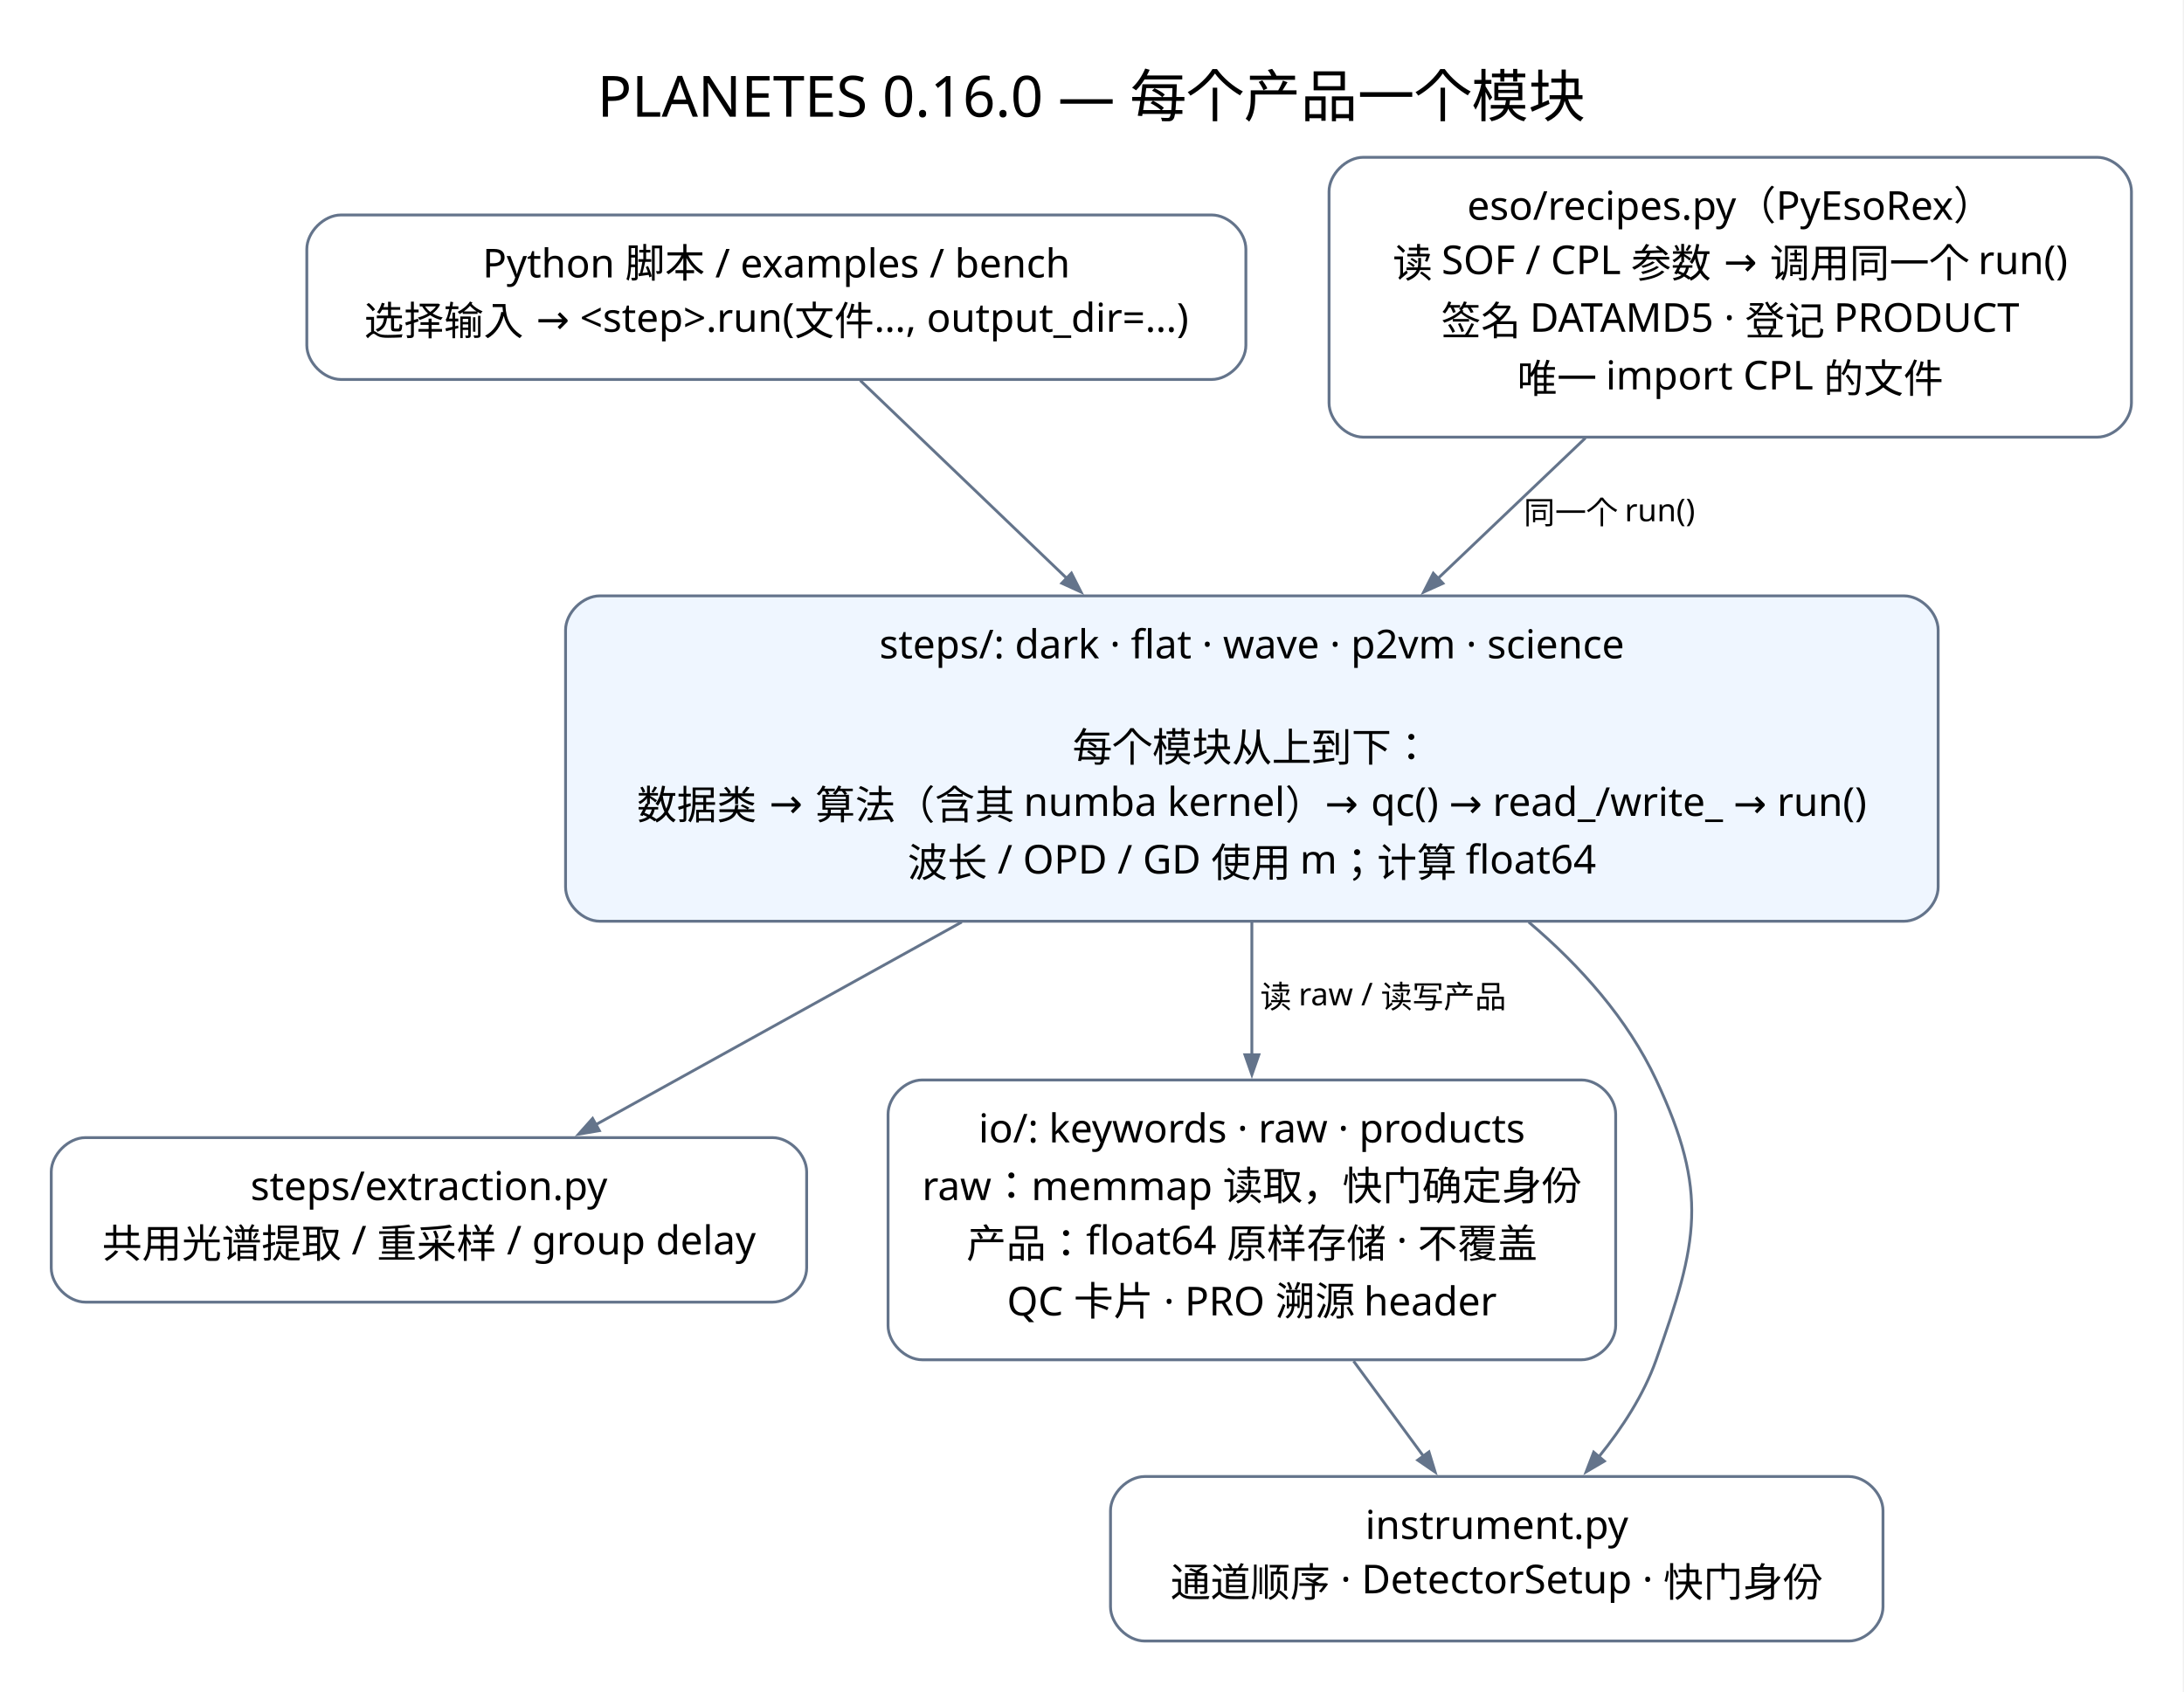
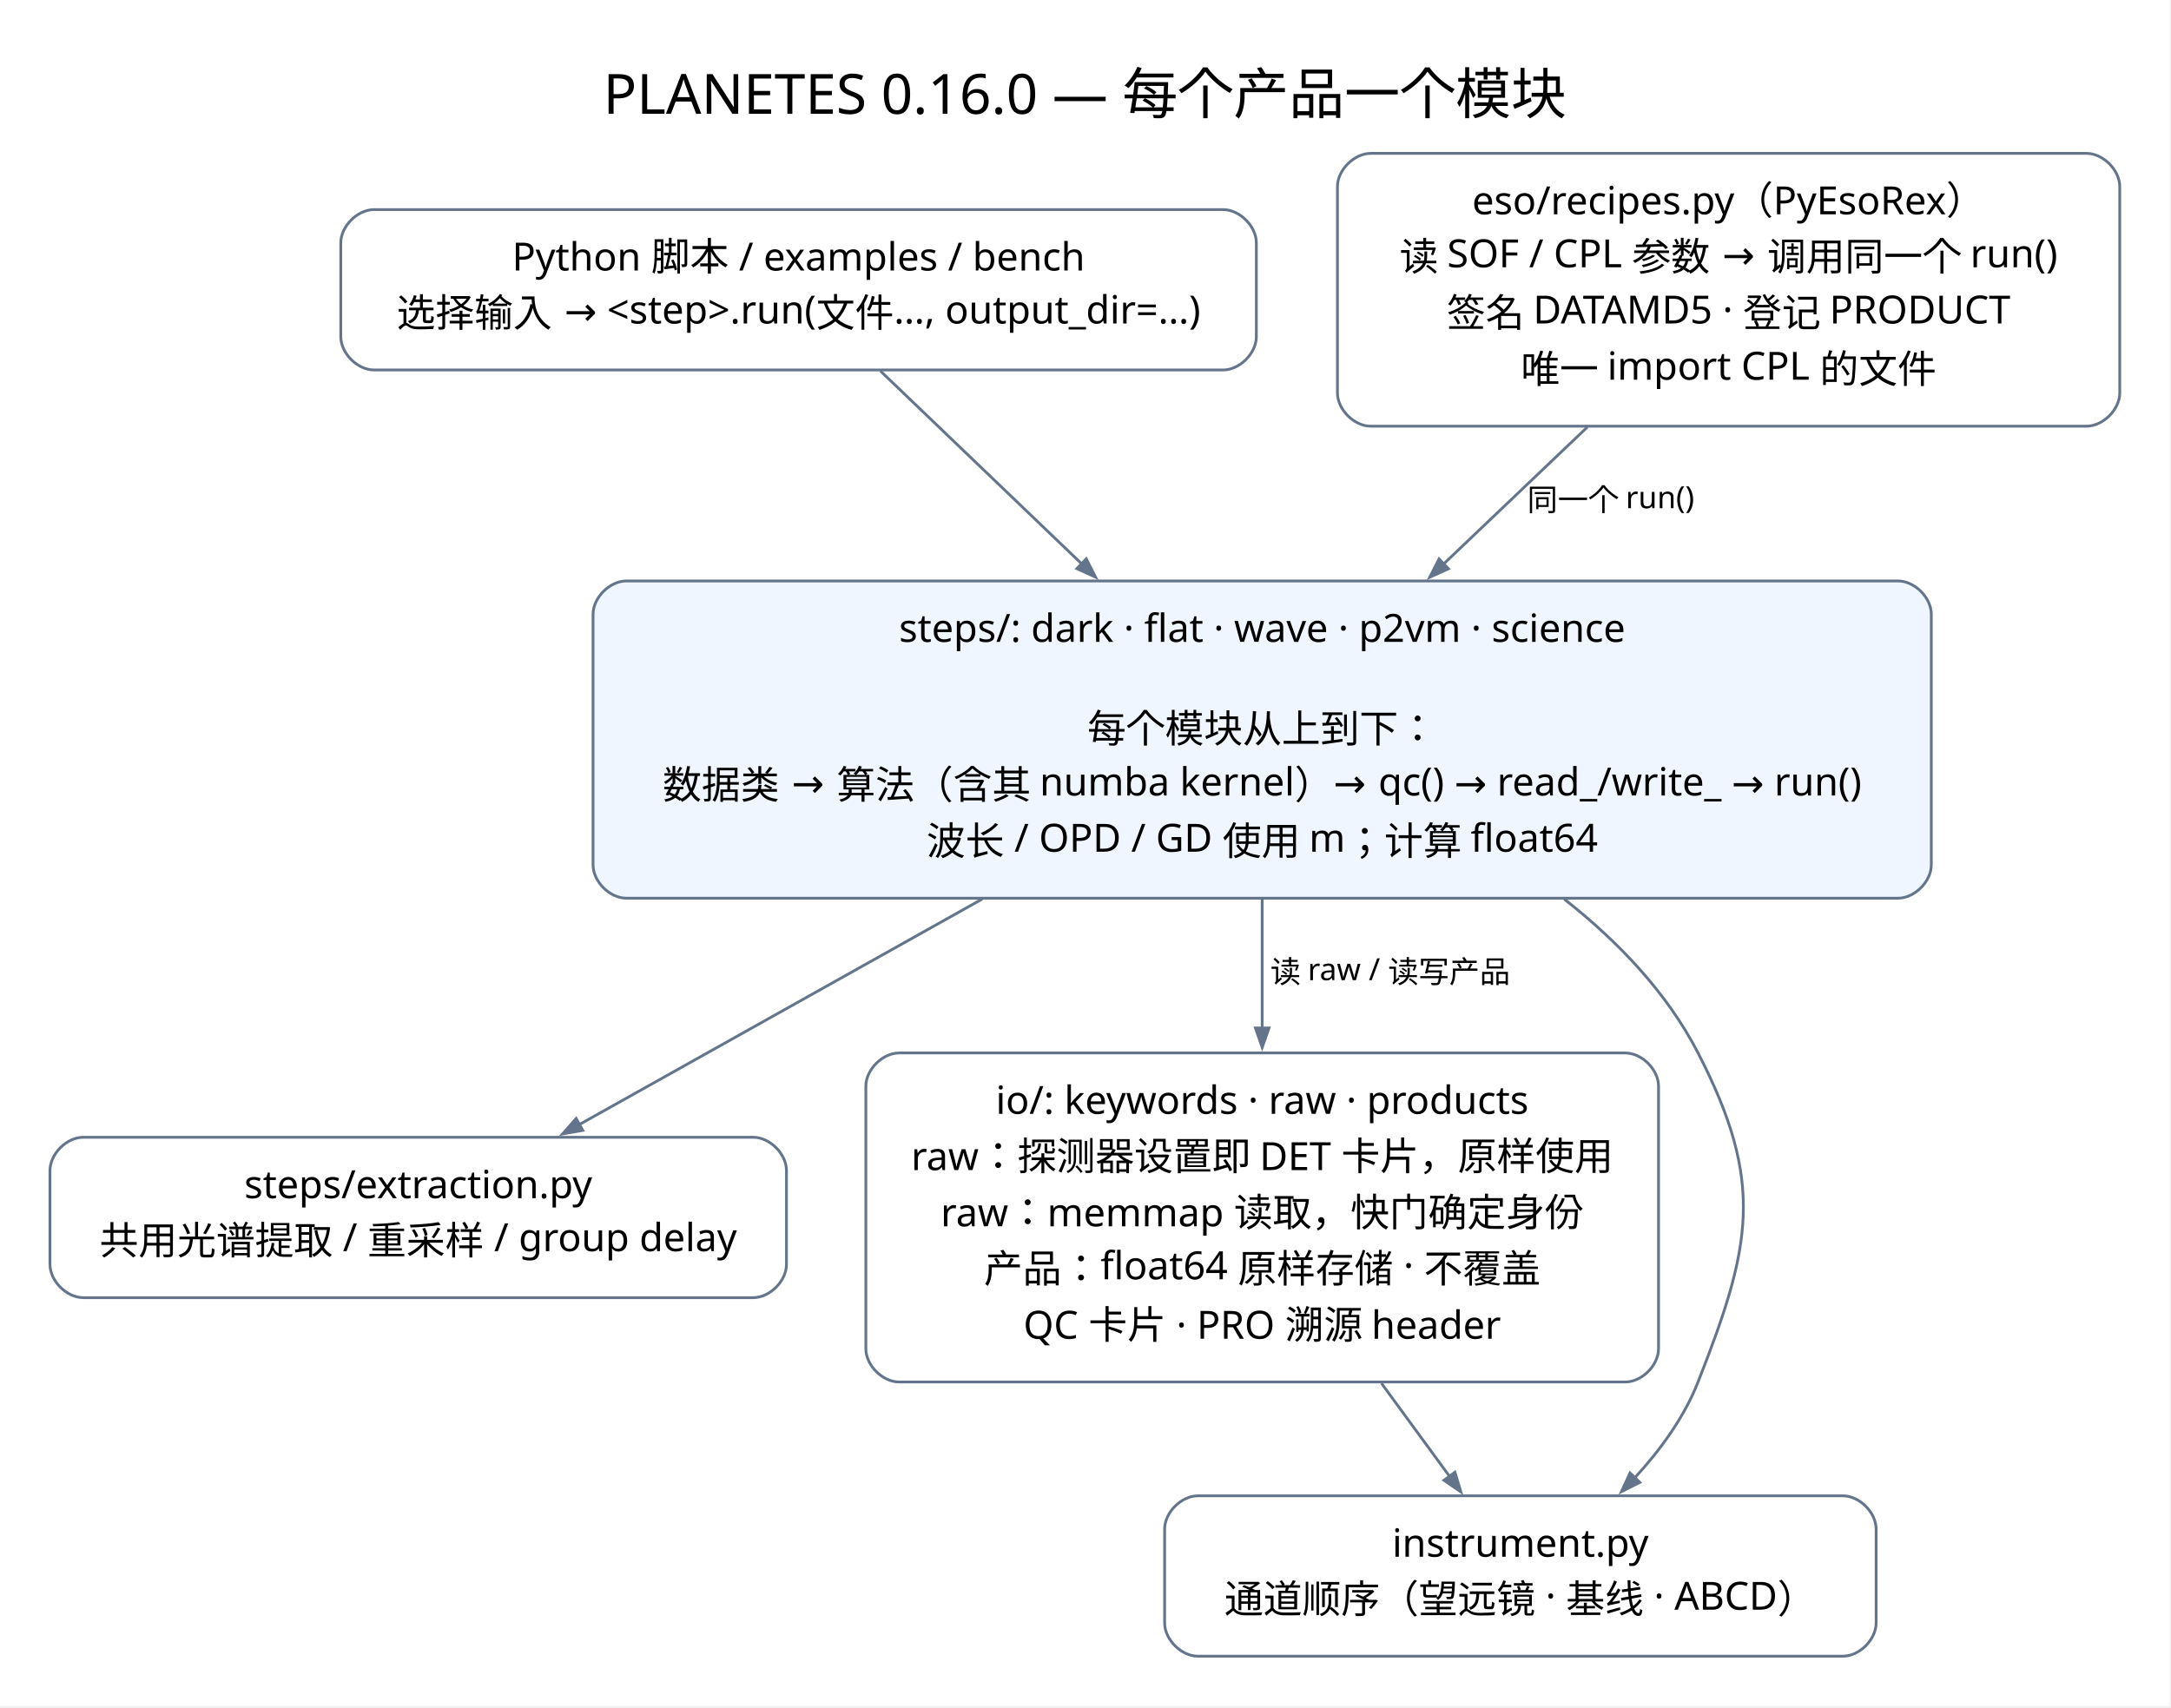
- <svg xmlns="http://www.w3.org/2000/svg" width="767pt" height="594pt" viewBox="0.00 0.00 767.00 594.00">
-   <g id="graph0" class="graph" transform="scale(1 1) rotate(0) translate(18 576.37)">
-     <polygon fill="white" stroke="none" points="-18,18 -18,-576.37 748.54,-576.37 748.54,18 -18,18" />
-     <text xml:space="preserve" text-anchor="middle" x="365.27" y="-535.37" font-family="PingFang SC" font-size="20.00">PLANETES 0.16.0 — 每个产品一个模块</text>
+ <svg xmlns="http://www.w3.org/2000/svg" width="782pt" height="615pt" viewBox="0.00 0.00 782.00 615.00">
+   <g id="graph0" class="graph" transform="scale(1 1) rotate(0) translate(18 596.62)">
+     <polygon fill="white" stroke="none" points="-18,18 -18,-596.62 763.54,-596.62 763.54,18 -18,18" />
+     <text xml:space="preserve" text-anchor="middle" x="372.77" y="-555.62" font-family="PingFang SC" font-size="20.00">PLANETES 0.16.0 — 每个产品一个模块</text>
    <g id="node1" class="node">
-       <path fill="none" stroke="#64748b" d="M407.54,-500.87C407.54,-500.87 101.75,-500.87 101.75,-500.87 95.75,-500.87 89.75,-494.87 89.75,-488.87 89.75,-488.87 89.75,-455.09 89.75,-455.09 89.75,-449.09 95.75,-443.09 101.75,-443.09 101.75,-443.09 407.54,-443.09 407.54,-443.09 413.54,-443.09 419.54,-449.09 419.54,-455.09 419.54,-455.09 419.54,-488.87 419.54,-488.87 419.54,-494.87 413.54,-500.87 407.54,-500.87" />
-       <text xml:space="preserve" text-anchor="middle" x="254.64" y="-478.93" font-family="PingFang SC" font-size="14.00">Python 脚本 / examples / bench</text>
-       <text xml:space="preserve" text-anchor="middle" x="254.64" y="-458.68" font-family="PingFang SC" font-size="14.00">选择输入 → &lt;step&gt;.run(文件…, output_dir=…)</text>
+       <path fill="none" stroke="#64748b" d="M422.54,-521.12C422.54,-521.12 116.75,-521.12 116.75,-521.12 110.75,-521.12 104.75,-515.12 104.75,-509.12 104.75,-509.12 104.75,-475.34 104.75,-475.34 104.75,-469.34 110.75,-463.34 116.75,-463.34 116.75,-463.34 422.54,-463.34 422.54,-463.34 428.54,-463.34 434.54,-469.34 434.54,-475.34 434.54,-475.34 434.54,-509.12 434.54,-509.12 434.54,-515.12 428.54,-521.12 422.54,-521.12" />
+       <text xml:space="preserve" text-anchor="middle" x="269.64" y="-499.18" font-family="PingFang SC" font-size="14.00">Python 脚本 / examples / bench</text>
+       <text xml:space="preserve" text-anchor="middle" x="269.64" y="-478.93" font-family="PingFang SC" font-size="14.00">选择输入 → &lt;step&gt;.run(文件…, output_dir=…)</text>
    </g>
    <g id="node3" class="node">
-       <path fill="#eff6ff" stroke="#64748b" d="M650.66,-367.09C650.66,-367.09 192.62,-367.09 192.62,-367.09 186.63,-367.09 180.62,-361.09 180.62,-355.09 180.62,-355.09 180.62,-264.81 180.62,-264.81 180.62,-258.81 186.62,-252.81 192.62,-252.81 192.62,-252.81 650.66,-252.81 650.66,-252.81 656.66,-252.81 662.66,-258.81 662.66,-264.81 662.66,-264.81 662.66,-355.09 662.66,-355.09 662.66,-361.09 656.66,-367.09 650.66,-367.09" />
-       <text xml:space="preserve" text-anchor="middle" x="421.64" y="-345.15" font-family="PingFang SC" font-size="14.00">steps/: dark · flat · wave · p2vm · science</text>
-       <text xml:space="preserve" text-anchor="middle" x="421.64" y="-308.9" font-family="PingFang SC" font-size="14.00">每个模块从上到下：</text>
-       <text xml:space="preserve" text-anchor="middle" x="421.64" y="-288.65" font-family="PingFang SC" font-size="14.00">数据类 → 算法（含其 numba kernel）→ qc() → read_/write_ → run()</text>
-       <text xml:space="preserve" text-anchor="middle" x="421.64" y="-268.4" font-family="PingFang SC" font-size="14.00">波长 / OPD / GD 使用 m；计算 float64</text>
+       <path fill="#eff6ff" stroke="#64748b" d="M665.66,-387.34C665.66,-387.34 207.62,-387.34 207.62,-387.34 201.63,-387.34 195.62,-381.34 195.62,-375.34 195.62,-375.34 195.62,-285.06 195.62,-285.06 195.62,-279.06 201.62,-273.06 207.62,-273.06 207.62,-273.06 665.66,-273.06 665.66,-273.06 671.66,-273.06 677.66,-279.06 677.66,-285.06 677.66,-285.06 677.66,-375.34 677.66,-375.34 677.66,-381.34 671.66,-387.34 665.66,-387.34" />
+       <text xml:space="preserve" text-anchor="middle" x="436.64" y="-365.4" font-family="PingFang SC" font-size="14.00">steps/: dark · flat · wave · p2vm · science</text>
+       <text xml:space="preserve" text-anchor="middle" x="436.64" y="-329.15" font-family="PingFang SC" font-size="14.00">每个模块从上到下：</text>
+       <text xml:space="preserve" text-anchor="middle" x="436.64" y="-308.9" font-family="PingFang SC" font-size="14.00">数据类 → 算法（含其 numba kernel）→ qc() → read_/write_ → run()</text>
+       <text xml:space="preserve" text-anchor="middle" x="436.64" y="-288.65" font-family="PingFang SC" font-size="14.00">波长 / OPD / GD 使用 m；计算 float64</text>
    </g>
    <g id="edge1" class="edge">
-       <path fill="none" stroke="#64748b" d="M284.12,-442.74C304.23,-423.47 331.67,-397.17 356.75,-373.14" />
-       <polygon fill="#64748b" stroke="#64748b" points="358.28,-375.07 361.64,-368.45 354.89,-371.53 358.28,-375.07" />
+       <path fill="none" stroke="#64748b" d="M299.12,-462.99C319.23,-443.72 346.67,-417.42 371.75,-393.39" />
+       <polygon fill="#64748b" stroke="#64748b" points="373.28,-395.32 376.64,-388.7 369.89,-391.78 373.28,-395.32" />
    </g>
    <g id="node2" class="node">
-       <path fill="none" stroke="#64748b" d="M718.54,-521.12C718.54,-521.12 460.75,-521.12 460.75,-521.12 454.75,-521.12 448.75,-515.12 448.75,-509.12 448.75,-509.12 448.75,-434.84 448.75,-434.84 448.75,-428.84 454.75,-422.84 460.75,-422.84 460.75,-422.84 718.54,-422.84 718.54,-422.84 724.54,-422.84 730.54,-428.84 730.54,-434.84 730.54,-434.84 730.54,-509.12 730.54,-509.12 730.54,-515.12 724.54,-521.12 718.54,-521.12" />
-       <text xml:space="preserve" text-anchor="middle" x="589.64" y="-499.18" font-family="PingFang SC" font-size="14.00">eso/recipes.py（PyEsoRex）</text>
-       <text xml:space="preserve" text-anchor="middle" x="589.64" y="-478.93" font-family="PingFang SC" font-size="14.00">读 SOF / CPL 参数 → 调用同一个 run()</text>
-       <text xml:space="preserve" text-anchor="middle" x="589.64" y="-458.68" font-family="PingFang SC" font-size="14.00">签名 DATAMD5 · 登记 PRODUCT</text>
-       <text xml:space="preserve" text-anchor="middle" x="589.64" y="-438.43" font-family="PingFang SC" font-size="14.00">唯一 import CPL 的文件</text>
+       <path fill="none" stroke="#64748b" d="M733.54,-541.37C733.54,-541.37 475.75,-541.37 475.75,-541.37 469.75,-541.37 463.75,-535.37 463.75,-529.37 463.75,-529.37 463.75,-455.09 463.75,-455.09 463.75,-449.09 469.75,-443.09 475.75,-443.09 475.75,-443.09 733.54,-443.09 733.54,-443.09 739.54,-443.09 745.54,-449.09 745.54,-455.09 745.54,-455.09 745.54,-529.37 745.54,-529.37 745.54,-535.37 739.54,-541.37 733.54,-541.37" />
+       <text xml:space="preserve" text-anchor="middle" x="604.64" y="-519.43" font-family="PingFang SC" font-size="14.00">eso/recipes.py（PyEsoRex）</text>
+       <text xml:space="preserve" text-anchor="middle" x="604.64" y="-499.18" font-family="PingFang SC" font-size="14.00">读 SOF / CPL 参数 → 调用同一个 run()</text>
+       <text xml:space="preserve" text-anchor="middle" x="604.64" y="-478.93" font-family="PingFang SC" font-size="14.00">签名 DATAMD5 · 登记 PRODUCT</text>
+       <text xml:space="preserve" text-anchor="middle" x="604.64" y="-458.68" font-family="PingFang SC" font-size="14.00">唯一 import CPL 的文件</text>
    </g>
    <g id="edge2" class="edge">
-       <path fill="none" stroke="#64748b" d="M538.78,-422.53C522.38,-406.91 503.98,-389.38 486.7,-372.92" />
-       <polygon fill="#64748b" stroke="#64748b" points="488.74,-371.48 481.99,-368.43 485.36,-375.03 488.74,-371.48" />
-       <text xml:space="preserve" text-anchor="middle" x="547.2" y="-392.39" font-family="PingFang SC" font-size="11.00">同一个 run()</text>
+       <path fill="none" stroke="#64748b" d="M553.78,-442.78C537.38,-427.16 518.98,-409.63 501.7,-393.17" />
+       <polygon fill="#64748b" stroke="#64748b" points="503.74,-391.73 496.99,-388.68 500.36,-395.28 503.74,-391.73" />
+       <text xml:space="preserve" text-anchor="middle" x="562.2" y="-412.64" font-family="PingFang SC" font-size="11.00">同一个 run()</text>
    </g>
    <g id="node4" class="node">
-       <path fill="none" stroke="#64748b" d="M253.29,-176.81C253.29,-176.81 12,-176.81 12,-176.81 6,-176.81 0,-170.81 0,-164.81 0,-164.81 0,-131.03 0,-131.03 0,-125.03 6,-119.03 12,-119.03 12,-119.03 253.29,-119.03 253.29,-119.03 259.29,-119.03 265.29,-125.03 265.29,-131.03 265.29,-131.03 265.29,-164.81 265.29,-164.81 265.29,-170.81 259.29,-176.81 253.29,-176.81" />
-       <text xml:space="preserve" text-anchor="middle" x="132.64" y="-154.87" font-family="PingFang SC" font-size="14.00">steps/extraction.py</text>
-       <text xml:space="preserve" text-anchor="middle" x="132.64" y="-134.62" font-family="PingFang SC" font-size="14.00">共用光谱提取 / 重采样 / group delay</text>
+       <path fill="none" stroke="#64748b" d="M253.29,-186.94C253.29,-186.94 12,-186.94 12,-186.94 6,-186.94 0,-180.94 0,-174.94 0,-174.94 0,-141.16 0,-141.16 0,-135.16 6,-129.16 12,-129.16 12,-129.16 253.29,-129.16 253.29,-129.16 259.29,-129.16 265.29,-135.16 265.29,-141.16 265.29,-141.16 265.29,-174.94 265.29,-174.94 265.29,-180.94 259.29,-186.94 253.29,-186.94" />
+       <text xml:space="preserve" text-anchor="middle" x="132.64" y="-165" font-family="PingFang SC" font-size="14.00">steps/extraction.py</text>
+       <text xml:space="preserve" text-anchor="middle" x="132.64" y="-144.75" font-family="PingFang SC" font-size="14.00">共用光谱提取 / 重采样 / group delay</text>
    </g>
    <g id="edge3" class="edge">
-       <path fill="none" stroke="#64748b" d="M319.75,-252.53C276.64,-228.65 227.96,-201.7 191.07,-181.27" />
-       <polygon fill="#64748b" stroke="#64748b" points="192.49,-179.26 185.18,-178.01 190.11,-183.54 192.49,-179.26" />
+       <path fill="none" stroke="#64748b" d="M335.84,-272.78C287.58,-245.76 231.52,-214.39 190.52,-191.44" />
+       <polygon fill="#64748b" stroke="#64748b" points="191.93,-189.42 184.63,-188.14 189.54,-193.7 191.93,-189.42" />
    </g>
    <g id="node5" class="node">
-       <path fill="none" stroke="#64748b" d="M537.41,-197.06C537.41,-197.06 305.88,-197.06 305.88,-197.06 299.88,-197.06 293.88,-191.06 293.88,-185.06 293.88,-185.06 293.88,-110.78 293.88,-110.78 293.88,-104.78 299.88,-98.78 305.88,-98.78 305.88,-98.78 537.41,-98.78 537.41,-98.78 543.41,-98.78 549.41,-104.78 549.41,-110.78 549.41,-110.78 549.41,-185.06 549.41,-185.06 549.41,-191.06 543.41,-197.06 537.41,-197.06" />
-       <text xml:space="preserve" text-anchor="middle" x="421.64" y="-175.12" font-family="PingFang SC" font-size="14.00">io/: keywords · raw · products</text>
-       <text xml:space="preserve" text-anchor="middle" x="421.64" y="-154.87" font-family="PingFang SC" font-size="14.00">raw：memmap 读取，快门确定身份</text>
-       <text xml:space="preserve" text-anchor="middle" x="421.64" y="-134.62" font-family="PingFang SC" font-size="14.00">产品：float64 原样存储 · 不覆盖</text>
-       <text xml:space="preserve" text-anchor="middle" x="421.64" y="-114.37" font-family="PingFang SC" font-size="14.00">QC 卡片 · PRO 溯源 header</text>
+       <path fill="none" stroke="#64748b" d="M567.41,-217.31C567.41,-217.31 305.88,-217.31 305.88,-217.31 299.88,-217.31 293.88,-211.31 293.88,-205.31 293.88,-205.31 293.88,-110.78 293.88,-110.78 293.88,-104.78 299.88,-98.78 305.88,-98.78 305.88,-98.78 567.41,-98.78 567.41,-98.78 573.41,-98.78 579.41,-104.78 579.41,-110.78 579.41,-110.78 579.41,-205.31 579.41,-205.31 579.41,-211.31 573.41,-217.31 567.41,-217.31" />
+       <text xml:space="preserve" text-anchor="middle" x="436.64" y="-195.37" font-family="PingFang SC" font-size="14.00">io/: keywords · raw · products</text>
+       <text xml:space="preserve" text-anchor="middle" x="436.64" y="-175.12" font-family="PingFang SC" font-size="14.00">raw：探测器设置即 DET 卡片，原样使用</text>
+       <text xml:space="preserve" text-anchor="middle" x="436.64" y="-154.87" font-family="PingFang SC" font-size="14.00">raw：memmap 读取，快门确定身份</text>
+       <text xml:space="preserve" text-anchor="middle" x="436.64" y="-134.62" font-family="PingFang SC" font-size="14.00">产品：float64 原样存储 · 不覆盖</text>
+       <text xml:space="preserve" text-anchor="middle" x="436.64" y="-114.37" font-family="PingFang SC" font-size="14.00">QC 卡片 · PRO 溯源 header</text>
    </g>
    <g id="edge4" class="edge">
-       <path fill="none" stroke="#64748b" d="M421.64,-252.53C421.64,-237.34 421.64,-220.91 421.64,-205.71" />
-       <polygon fill="#64748b" stroke="#64748b" points="424.1,-205.92 421.65,-198.92 419.2,-205.92 424.1,-205.92" />
-       <text xml:space="preserve" text-anchor="middle" x="467.77" y="-222.36" font-family="PingFang SC" font-size="11.00">读 raw / 读写产品</text>
+       <path fill="none" stroke="#64748b" d="M436.64,-273.01C436.64,-258.07 436.64,-241.77 436.64,-226.3" />
+       <polygon fill="#64748b" stroke="#64748b" points="439.1,-226.31 436.65,-219.31 434.2,-226.31 439.1,-226.31" />
+       <text xml:space="preserve" text-anchor="middle" x="482.77" y="-242.61" font-family="PingFang SC" font-size="11.00">读 raw / 读写产品</text>
    </g>
    <g id="node6" class="node">
-       <path fill="none" stroke="#64748b" d="M631.29,-57.78C631.29,-57.78 384,-57.78 384,-57.78 378,-57.78 372,-51.78 372,-45.78 372,-45.78 372,-12 372,-12 372,-6 378,0 384,0 384,0 631.29,0 631.29,0 637.29,0 643.29,-6 643.29,-12 643.29,-12 643.29,-45.78 643.29,-45.78 643.29,-51.78 637.29,-57.78 631.29,-57.78" />
-       <text xml:space="preserve" text-anchor="middle" x="507.64" y="-35.84" font-family="PingFang SC" font-size="14.00">instrument.py</text>
-       <text xml:space="preserve" text-anchor="middle" x="507.64" y="-15.59" font-family="PingFang SC" font-size="14.00">通道顺序 · DetectorSetup · 快门身份</text>
+       <path fill="none" stroke="#64748b" d="M645.79,-57.78C645.79,-57.78 413.5,-57.78 413.5,-57.78 407.5,-57.78 401.5,-51.78 401.5,-45.78 401.5,-45.78 401.5,-12 401.5,-12 401.5,-6 407.5,0 413.5,0 413.5,0 645.79,0 645.79,0 651.79,0 657.79,-6 657.79,-12 657.79,-12 657.79,-45.78 657.79,-45.78 657.79,-51.78 651.79,-57.78 645.79,-57.78" />
+       <text xml:space="preserve" text-anchor="middle" x="529.64" y="-35.84" font-family="PingFang SC" font-size="14.00">instrument.py</text>
+       <text xml:space="preserve" text-anchor="middle" x="529.64" y="-15.59" font-family="PingFang SC" font-size="14.00">通道顺序（望远镜 · 基线 · ABCD）</text>
    </g>
    <g id="edge6" class="edge">
-       <path fill="none" stroke="#64748b" d="M518.87,-252.51C537.1,-237.05 553.58,-218.51 563.64,-197.06 582.19,-157.51 578.26,-139.94 563.64,-98.78 559.29,-86.51 551.7,-74.83 543.5,-64.7" />
-       <polygon fill="#64748b" stroke="#64748b" points="545.43,-63.18 539.03,-59.42 541.69,-66.34 545.43,-63.18" />
+       <path fill="none" stroke="#64748b" d="M545.47,-272.71C564.88,-257.46 582.45,-239.03 593.64,-217.31 617.78,-170.48 612.91,-147.81 593.64,-98.78 588.65,-86.07 580.09,-74.31 570.82,-64.24" />
+       <polygon fill="#64748b" stroke="#64748b" points="572.66,-62.62 566.04,-59.28 569.14,-66.02 572.66,-62.62" />
    </g>
    <g id="edge5" class="edge">
-       <path fill="none" stroke="#64748b" d="M457.37,-98.31C465.62,-87.07 474.24,-75.34 481.97,-64.83" />
-       <polygon fill="#64748b" stroke="#64748b" points="483.84,-66.43 486.01,-59.34 479.89,-63.53 483.84,-66.43" />
+       <path fill="none" stroke="#64748b" d="M479.61,-98.31C488.04,-86.78 496.63,-75.03 504.26,-64.6" />
+       <polygon fill="#64748b" stroke="#64748b" points="506.07,-66.28 508.22,-59.18 502.11,-63.38 506.07,-66.28" />
    </g>
  </g>
</svg>
